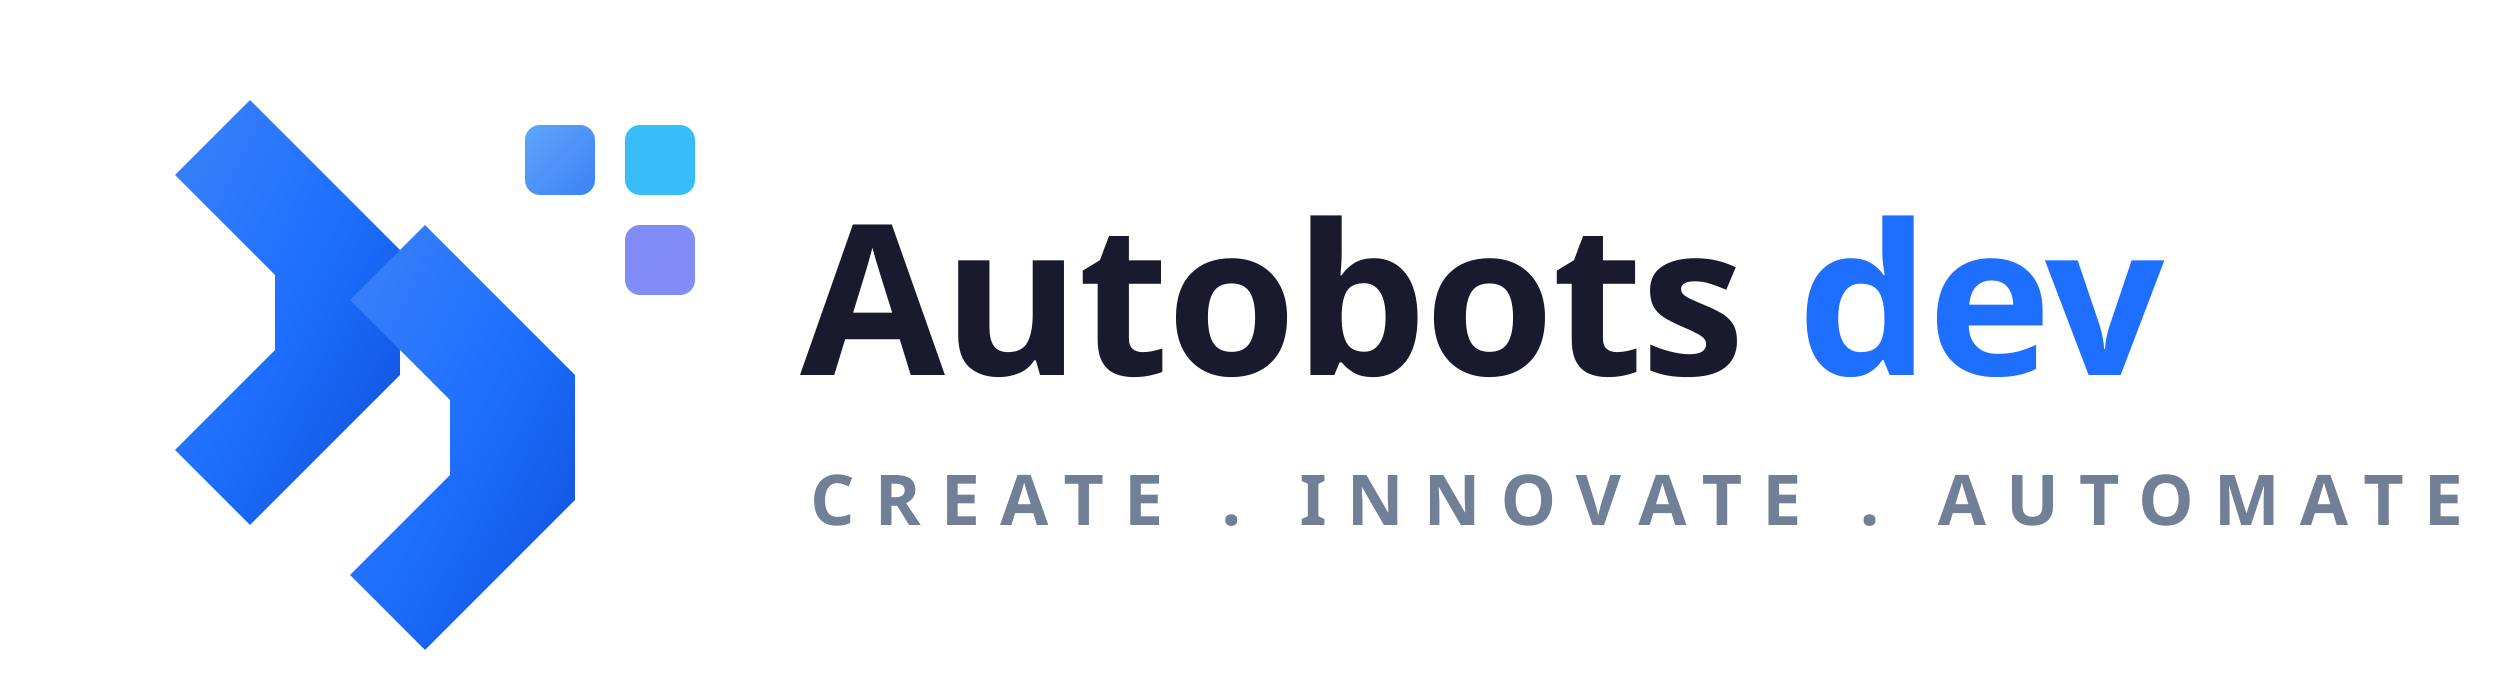
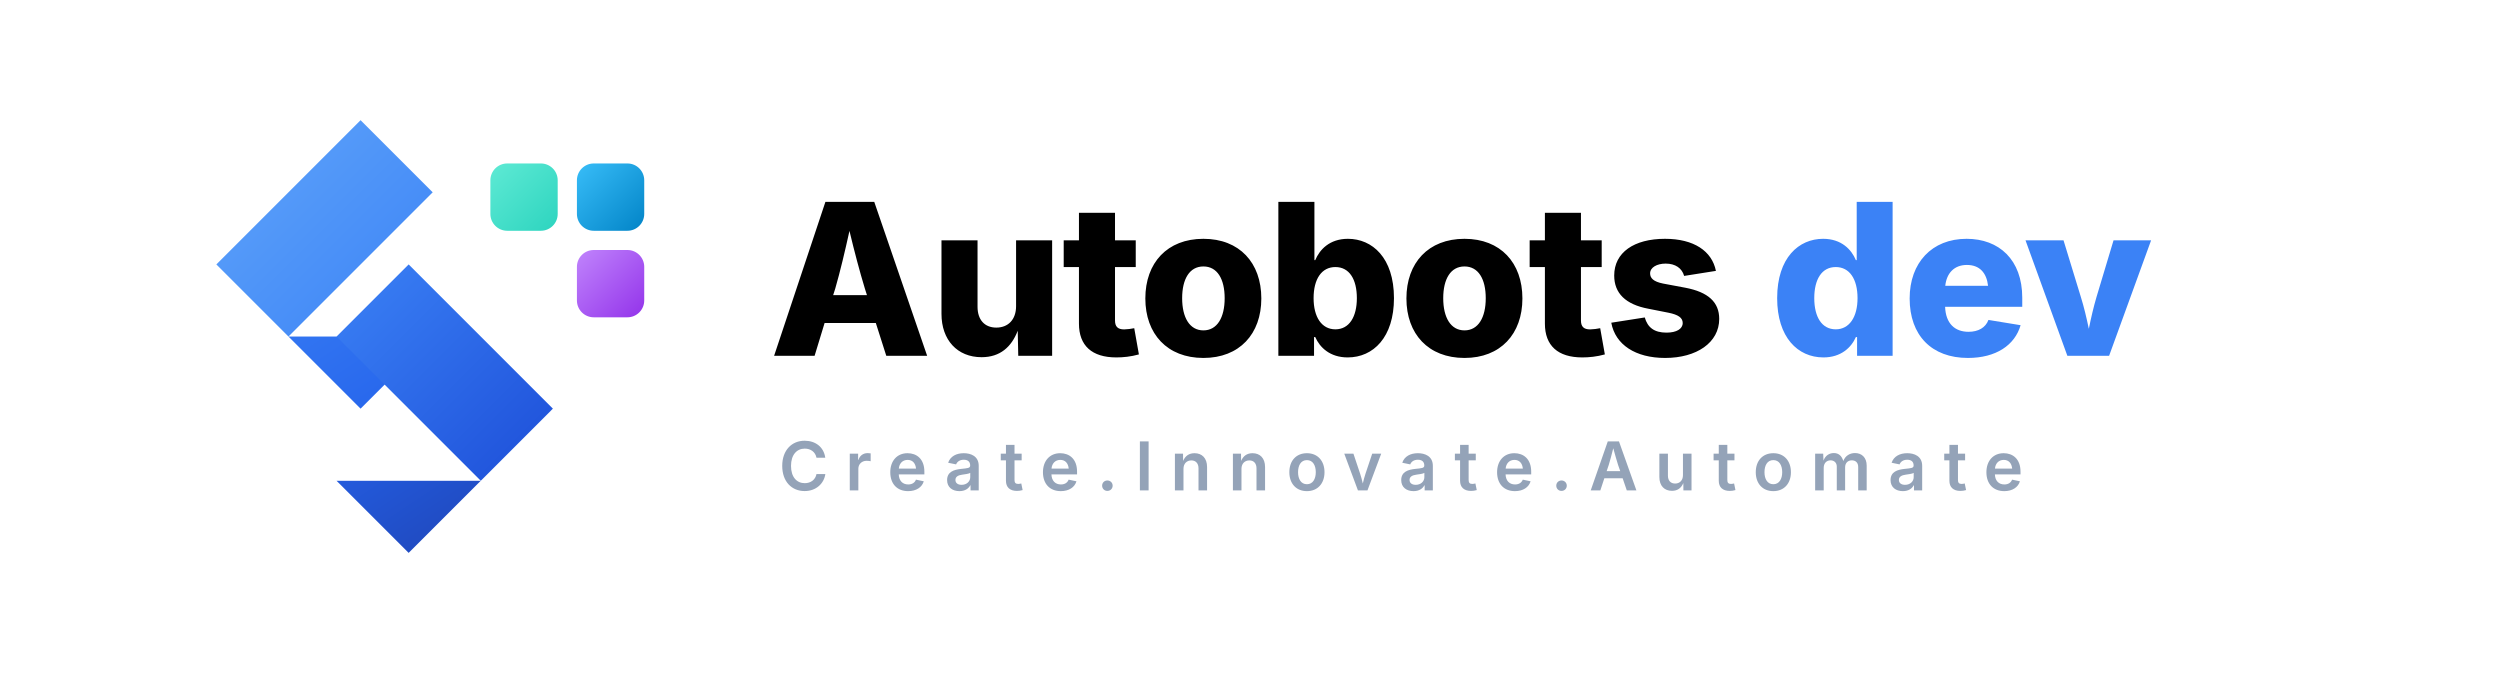
- <svg xmlns="http://www.w3.org/2000/svg" viewBox="0 0 500 140" width="100%" height="100%">
+ <svg xmlns="http://www.w3.org/2000/svg" viewBox="0 0 520 140" width="100%" height="100%">
  <defs>
-     <linearGradient id="blueGrad" x1="0%" y1="0%" x2="100%" y2="100%">
-       <stop offset="0%" stop-color="#3B82F6" />
-       <stop offset="50%" stop-color="#1E6FFF" />
-       <stop offset="100%" stop-color="#0D4FD6" />
-     </linearGradient>
-     <linearGradient id="cyanGrad" x1="0%" y1="0%" x2="100%" y2="100%">
+     <linearGradient id="leftTopGrad" x1="0%" y1="0%" x2="100%" y2="100%">
      <stop offset="0%" stop-color="#60A5FA" />
      <stop offset="100%" stop-color="#3B82F6" />
    </linearGradient>
+     <linearGradient id="leftBottomGrad" x1="0%" y1="0%" x2="100%" y2="100%">
+       <stop offset="0%" stop-color="#3B82F6" />
+       <stop offset="100%" stop-color="#2563EB" />
+     </linearGradient>
+     <linearGradient id="rightTopGrad" x1="0%" y1="0%" x2="100%" y2="100%">
+       <stop offset="0%" stop-color="#3B82F6" />
+       <stop offset="100%" stop-color="#1D4ED8" />
+     </linearGradient>
+     <linearGradient id="rightBottomGrad" x1="0%" y1="0%" x2="100%" y2="100%">
+       <stop offset="0%" stop-color="#2563EB" />
+       <stop offset="100%" stop-color="#1E40AF" />
+     </linearGradient>
+     <linearGradient id="mintGrad" x1="0%" y1="0%" x2="100%" y2="100%">
+       <stop offset="0%" stop-color="#5EEAD4" />
+       <stop offset="100%" stop-color="#2DD4BF" />
+     </linearGradient>
+     <linearGradient id="skyGrad" x1="0%" y1="0%" x2="100%" y2="100%">
+       <stop offset="0%" stop-color="#38BDF8" />
+       <stop offset="100%" stop-color="#0284C7" />
+     </linearGradient>
+     <linearGradient id="purpleGrad" x1="0%" y1="0%" x2="100%" y2="100%">
+       <stop offset="0%" stop-color="#C084FC" />
+       <stop offset="100%" stop-color="#9333EA" />
+     </linearGradient>
  </defs>
-   <path d="M 50 20 L 80 50 L 80 75 L 50 105 L 35 90 L 55 70 L 55 55 L 35 35 Z" fill="url(#blueGrad)" />
-   <path d="M 85 45 L 115 75 L 115 100 L 85 130 L 70 115 L 90 95 L 90 80 L 70 60 Z" fill="url(#blueGrad)" />
-   <rect x="105" y="25" width="14" height="14" rx="3" fill="url(#cyanGrad)" />
-   <rect x="125" y="25" width="14" height="14" rx="3" fill="#38BDF8" />
-   <rect x="125" y="45" width="14" height="14" rx="3" fill="#818CF8" />
-   <text x="160" y="75" font-family="'Outfit', sans-serif" font-weight="800" font-size="42" fill="#1A1A2E" letter-spacing="-0.5">Autobots <tspan fill="#1E6FFF">dev</tspan>
+   <path d="M 75 25 L 45 55 L 60 70 L 90 40 Z" fill="url(#leftTopGrad)" />
+   <path d="M 45 55 L 75 85 L 90 70 L 60 70 Z" fill="url(#leftBottomGrad)" />
+   <path d="M 85 55 L 115 85 L 100 100 L 70 70 Z" fill="url(#rightTopGrad)" />
+   <path d="M 115 85 L 85 115 L 70 100 L 100 100 Z" fill="url(#rightBottomGrad)" />
+   <rect x="102" y="34" width="14" height="14" rx="3.5" fill="url(#mintGrad)" />
+   <rect x="120" y="34" width="14" height="14" rx="3.5" fill="url(#skyGrad)" />
+   <rect x="120" y="52" width="14" height="14" rx="3.5" fill="url(#purpleGrad)" />
+   <text x="160" y="74" font-family="'Outfit', 'Inter', system-ui, sans-serif" font-weight="800" font-size="44" fill="currentColor" letter-spacing="-0.5">Autobots <tspan fill="#3B82F6">dev</tspan>
  </text>
-   <text x="162" y="105" font-family="'Outfit', sans-serif" font-weight="600" font-size="14" fill="#718096" letter-spacing="4">CREATE . INNOVATE . AUTOMATE</text>
+   <text x="162" y="102" font-family="'Outfit', 'Inter', system-ui, sans-serif" font-weight="600" font-size="14" fill="#94A3B8" letter-spacing="3.5">Create.Innovate.Automate</text>
</svg>
